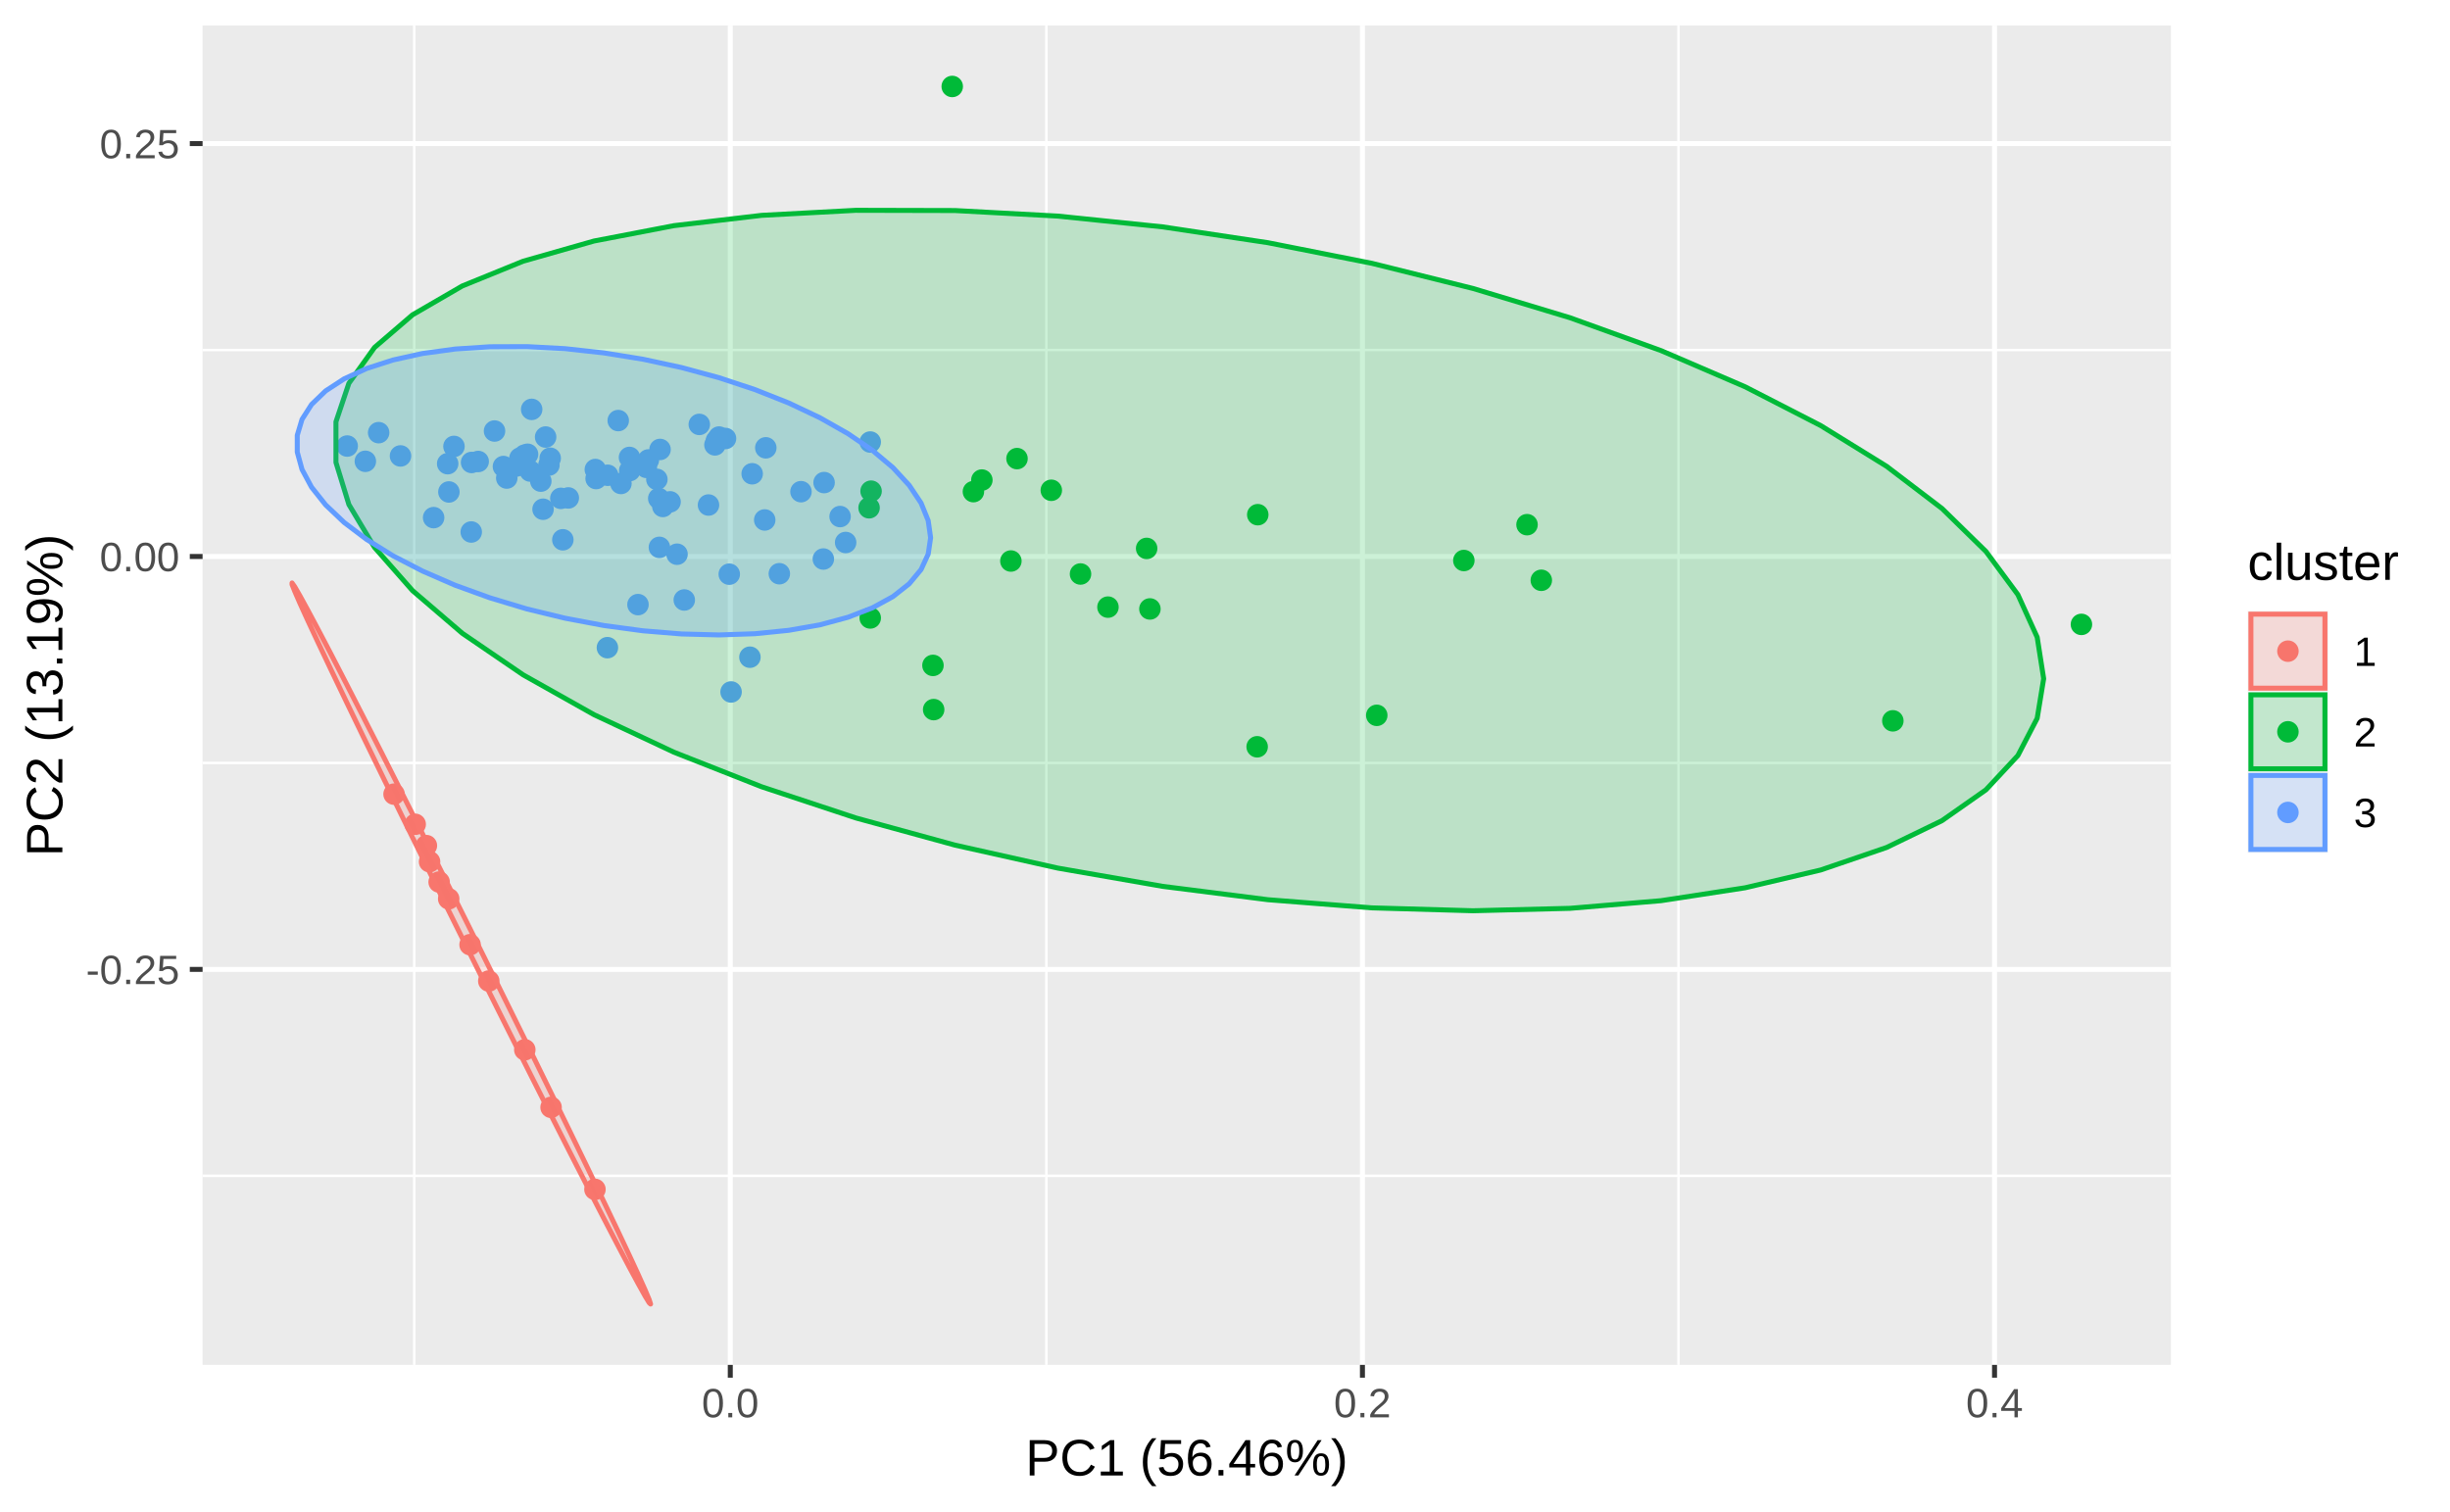
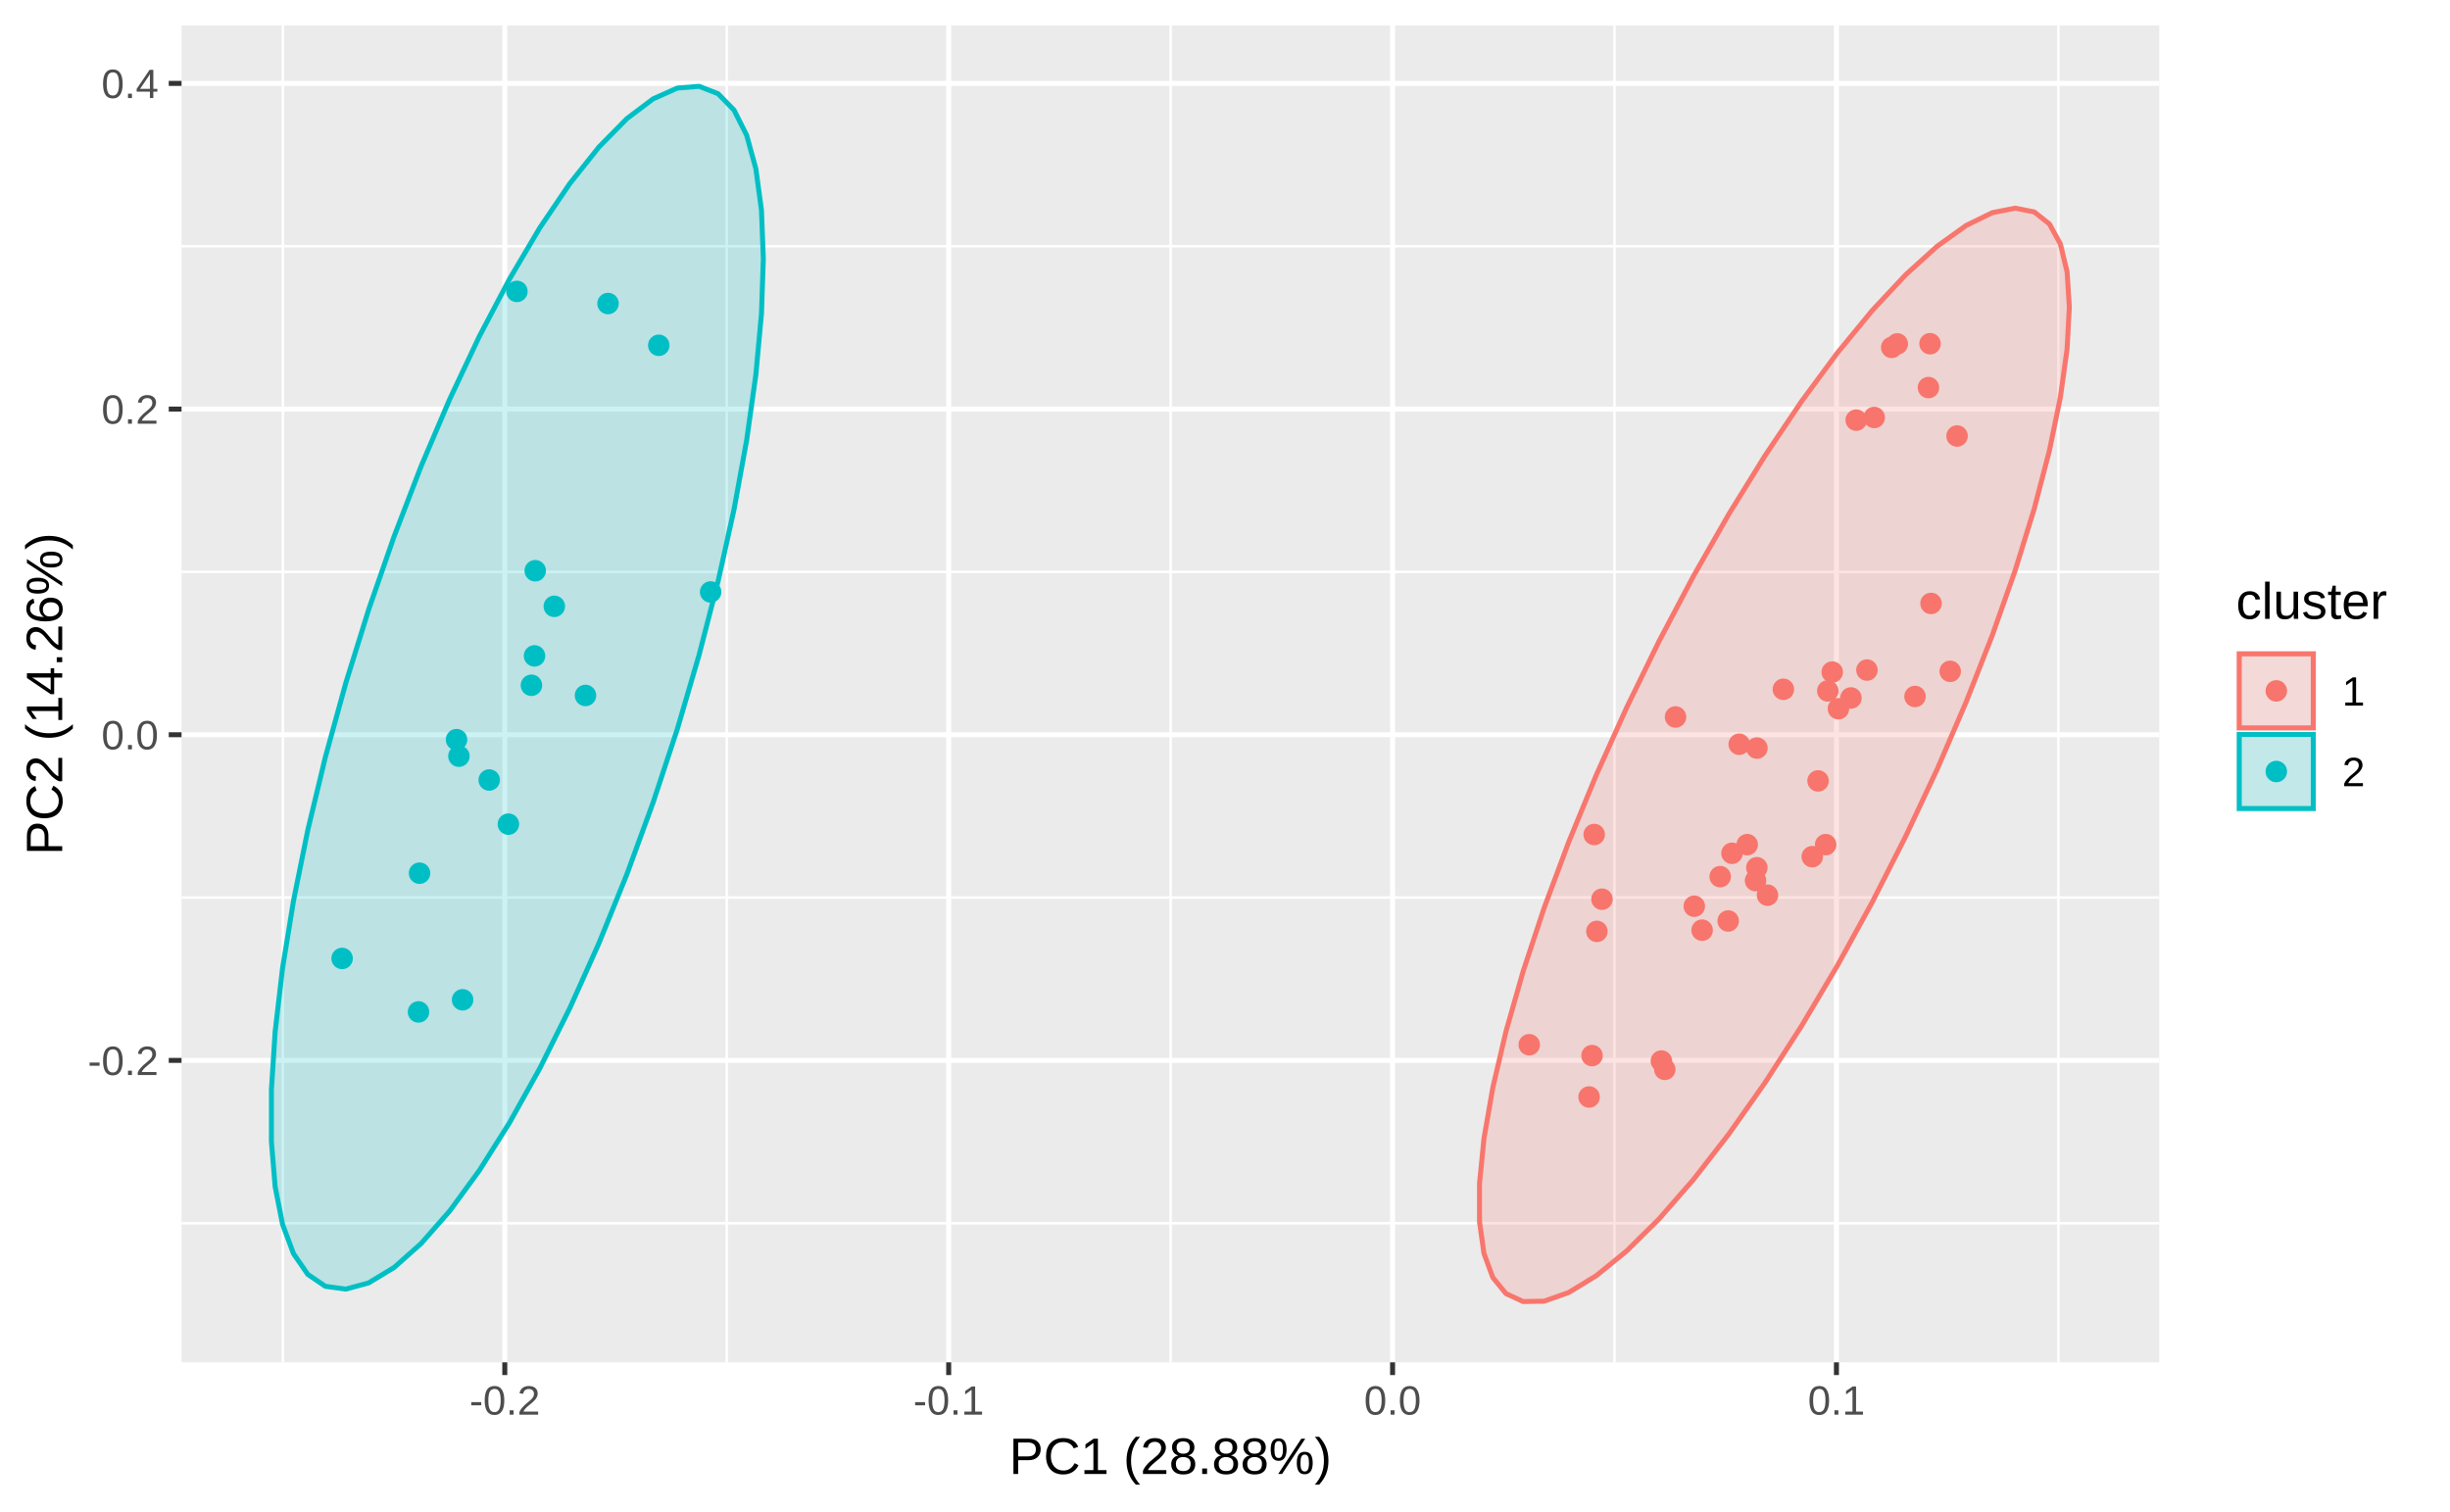
<svg xmlns="http://www.w3.org/2000/svg" class="svglite" width="525.00pt" height="324.00pt" viewBox="0 0 525.00 324.00">
  <defs>
    <style type="text/css">
    .svglite line, .svglite polyline, .svglite polygon, .svglite path, .svglite rect, .svglite circle {
      fill: none;
      stroke: #000000;
      stroke-linecap: round;
      stroke-linejoin: round;
      stroke-miterlimit: 10.00;
    }
    .svglite text {
      white-space: pre;
    }
  </style>
  </defs>
  <rect width="100%" height="100%" style="stroke: none; fill: #FFFFFF;" />
  <defs>
    <clipPath id="cpMC4wMHw1MjUuMDB8MC4wMHwzMjQuMDA=">
      <rect x="0.00" y="0.00" width="525.00" height="324.00" />
    </clipPath>
  </defs>
  <g clip-path="url(#cpMC4wMHw1MjUuMDB8MC4wMHwzMjQuMDA=)">
-     <rect x="0.00" y="0.00" width="525.00" height="324.00" style="stroke-width: 1.07; stroke: #FFFFFF; fill: #FFFFFF;" />
+     <rect x="0" y="0.00" width="525.00" height="324.00" style="stroke-width: 1.07; stroke: #FFFFFF; fill: #FFFFFF;" />
  </g>
  <defs>
-     <clipPath id="cpNDMuNDF8NDY1LjIwfDUuNDh8MjkyLjUw">
-       <rect x="43.41" y="5.48" width="421.78" height="287.02" />
+     <clipPath id="cpMzguOTB8NDYyLjcwfDUuNDh8MjkxLjk1">
+       <rect x="38.90" y="5.48" width="423.80" height="286.47" />
    </clipPath>
  </defs>
-   <g clip-path="url(#cpNDMuNDF8NDY1LjIwfDUuNDh8MjkyLjUw)">
-     <rect x="43.41" y="5.48" width="421.78" height="287.02" style="stroke-width: 1.07; stroke: none; fill: #EBEBEB;" />
-     <polyline points="43.41,251.99 465.20,251.99 " style="stroke-width: 0.53; stroke: #FFFFFF; stroke-linecap: butt;" />
-     <polyline points="43.41,163.50 465.20,163.50 " style="stroke-width: 0.53; stroke: #FFFFFF; stroke-linecap: butt;" />
-     <polyline points="43.41,75.01 465.20,75.01 " style="stroke-width: 0.53; stroke: #FFFFFF; stroke-linecap: butt;" />
-     <polyline points="88.76,292.50 88.76,5.48 " style="stroke-width: 0.53; stroke: #FFFFFF; stroke-linecap: butt;" />
-     <polyline points="224.22,292.50 224.22,5.48 " style="stroke-width: 0.53; stroke: #FFFFFF; stroke-linecap: butt;" />
-     <polyline points="359.68,292.50 359.68,5.48 " style="stroke-width: 0.53; stroke: #FFFFFF; stroke-linecap: butt;" />
-     <polyline points="43.41,207.75 465.20,207.75 " style="stroke-width: 1.07; stroke: #FFFFFF; stroke-linecap: butt;" />
-     <polyline points="43.41,119.26 465.20,119.26 " style="stroke-width: 1.07; stroke: #FFFFFF; stroke-linecap: butt;" />
-     <polyline points="43.41,30.77 465.20,30.77 " style="stroke-width: 1.07; stroke: #FFFFFF; stroke-linecap: butt;" />
-     <polyline points="156.49,292.50 156.49,5.48 " style="stroke-width: 1.07; stroke: #FFFFFF; stroke-linecap: butt;" />
-     <polyline points="291.95,292.50 291.95,5.48 " style="stroke-width: 1.07; stroke: #FFFFFF; stroke-linecap: butt;" />
-     <polyline points="427.40,292.50 427.40,5.48 " style="stroke-width: 1.07; stroke: #FFFFFF; stroke-linecap: butt;" />
-     <circle cx="127.49" cy="254.89" r="1.95" style="stroke-width: 0.71; stroke: #F8766D; fill: #F8766D;" />
-     <circle cx="118.09" cy="237.31" r="1.95" style="stroke-width: 0.71; stroke: #F8766D; fill: #F8766D;" />
-     <circle cx="112.46" cy="224.97" r="1.95" style="stroke-width: 0.71; stroke: #F8766D; fill: #F8766D;" />
-     <circle cx="204.05" cy="18.53" r="1.95" style="stroke-width: 0.71; stroke: #00BA38; fill: #00BA38;" />
-     <circle cx="104.74" cy="210.24" r="1.95" style="stroke-width: 0.71; stroke: #F8766D; fill: #F8766D;" />
-     <circle cx="186.48" cy="94.73" r="1.95" style="stroke-width: 0.71; stroke: #619CFF; fill: #619CFF;" />
-     <circle cx="100.73" cy="202.45" r="1.95" style="stroke-width: 0.71; stroke: #F8766D; fill: #F8766D;" />
-     <circle cx="138.51" cy="100.16" r="1.95" style="stroke-width: 0.71; stroke: #619CFF; fill: #619CFF;" />
-     <circle cx="327.22" cy="112.44" r="1.95" style="stroke-width: 0.71; stroke: #00BA38; fill: #00BA38;" />
-     <circle cx="96.15" cy="192.62" r="1.95" style="stroke-width: 0.71; stroke: #F8766D; fill: #F8766D;" />
-     <circle cx="237.42" cy="130.11" r="1.95" style="stroke-width: 0.71; stroke: #00BA38; fill: #00BA38;" />
-     <circle cx="94.10" cy="189.02" r="1.95" style="stroke-width: 0.71; stroke: #F8766D; fill: #F8766D;" />
-     <circle cx="140.76" cy="102.73" r="1.95" style="stroke-width: 0.71; stroke: #619CFF; fill: #619CFF;" />
-     <circle cx="92.05" cy="184.67" r="1.95" style="stroke-width: 0.71; stroke: #F8766D; fill: #F8766D;" />
-     <circle cx="231.54" cy="123.01" r="1.95" style="stroke-width: 0.71; stroke: #00BA38; fill: #00BA38;" />
-     <circle cx="91.37" cy="181.22" r="1.95" style="stroke-width: 0.71; stroke: #F8766D; fill: #F8766D;" />
-     <circle cx="145.08" cy="118.77" r="1.95" style="stroke-width: 0.71; stroke: #619CFF; fill: #619CFF;" />
-     <circle cx="186.48" cy="132.43" r="1.95" style="stroke-width: 0.71; stroke: #00BA38; fill: #00BA38;" />
-     <circle cx="88.97" cy="176.65" r="1.95" style="stroke-width: 0.71; stroke: #F8766D; fill: #F8766D;" />
-     <circle cx="134.94" cy="100.85" r="1.95" style="stroke-width: 0.71; stroke: #619CFF; fill: #619CFF;" />
-     <circle cx="127.57" cy="100.62" r="1.95" style="stroke-width: 0.71; stroke: #619CFF; fill: #619CFF;" />
-     <circle cx="153.20" cy="95.34" r="1.95" style="stroke-width: 0.71; stroke: #619CFF; fill: #619CFF;" />
-     <circle cx="127.74" cy="102.56" r="1.95" style="stroke-width: 0.71; stroke: #619CFF; fill: #619CFF;" />
-     <circle cx="113.93" cy="87.73" r="1.95" style="stroke-width: 0.71; stroke: #619CFF; fill: #619CFF;" />
-     <circle cx="113.62" cy="100.95" r="1.95" style="stroke-width: 0.71; stroke: #619CFF; fill: #619CFF;" />
-     <circle cx="269.39" cy="160.04" r="1.95" style="stroke-width: 0.71; stroke: #00BA38; fill: #00BA38;" />
-     <circle cx="117.90" cy="98.20" r="1.95" style="stroke-width: 0.71; stroke: #619CFF; fill: #619CFF;" />
-     <circle cx="141.44" cy="96.32" r="1.95" style="stroke-width: 0.71; stroke: #619CFF; fill: #619CFF;" />
-     <circle cx="156.66" cy="148.29" r="1.95" style="stroke-width: 0.71; stroke: #619CFF; fill: #619CFF;" />
-     <circle cx="141.30" cy="117.30" r="1.95" style="stroke-width: 0.71; stroke: #619CFF; fill: #619CFF;" />
-     <circle cx="210.40" cy="102.88" r="1.95" style="stroke-width: 0.71; stroke: #00BA38; fill: #00BA38;" />
-     <circle cx="112.39" cy="97.55" r="1.95" style="stroke-width: 0.71; stroke: #619CFF; fill: #619CFF;" />
-     <circle cx="84.44" cy="170.19" r="1.95" style="stroke-width: 0.71; stroke: #F8766D; fill: #F8766D;" />
-     <circle cx="200.07" cy="152.07" r="1.95" style="stroke-width: 0.71; stroke: #00BA38; fill: #00BA38;" />
-     <circle cx="110.62" cy="99.88" r="1.95" style="stroke-width: 0.71; stroke: #619CFF; fill: #619CFF;" />
-     <circle cx="149.85" cy="90.95" r="1.95" style="stroke-width: 0.71; stroke: #619CFF; fill: #619CFF;" />
-     <circle cx="108.59" cy="102.45" r="1.95" style="stroke-width: 0.71; stroke: #619CFF; fill: #619CFF;" />
-     <circle cx="116.92" cy="93.66" r="1.95" style="stroke-width: 0.71; stroke: #619CFF; fill: #619CFF;" />
-     <circle cx="446.02" cy="133.81" r="1.95" style="stroke-width: 0.71; stroke: #00BA38; fill: #00BA38;" />
-     <circle cx="116.37" cy="109.13" r="1.95" style="stroke-width: 0.71; stroke: #619CFF; fill: #619CFF;" />
-     <circle cx="186.66" cy="105.26" r="1.95" style="stroke-width: 0.71; stroke: #00BA38; fill: #00BA38;" />
-     <circle cx="181.21" cy="116.26" r="1.95" style="stroke-width: 0.71; stroke: #619CFF; fill: #619CFF;" />
-     <circle cx="113.05" cy="97.35" r="1.95" style="stroke-width: 0.71; stroke: #619CFF; fill: #619CFF;" />
-     <circle cx="161.18" cy="101.53" r="1.95" style="stroke-width: 0.71; stroke: #619CFF; fill: #619CFF;" />
-     <circle cx="78.29" cy="98.86" r="1.95" style="stroke-width: 0.71; stroke: #619CFF; fill: #619CFF;" />
-     <circle cx="100.98" cy="114.01" r="1.95" style="stroke-width: 0.71; stroke: #619CFF; fill: #619CFF;" />
-     <circle cx="155.47" cy="93.97" r="1.95" style="stroke-width: 0.71; stroke: #619CFF; fill: #619CFF;" />
-     <circle cx="92.92" cy="110.93" r="1.95" style="stroke-width: 0.71; stroke: #619CFF; fill: #619CFF;" />
-     <circle cx="313.68" cy="120.12" r="1.95" style="stroke-width: 0.71; stroke: #00BA38; fill: #00BA38;" />
-     <circle cx="120.61" cy="115.68" r="1.95" style="stroke-width: 0.71; stroke: #619CFF; fill: #619CFF;" />
-     <circle cx="136.71" cy="129.57" r="1.95" style="stroke-width: 0.71; stroke: #619CFF; fill: #619CFF;" />
-     <circle cx="216.62" cy="120.23" r="1.95" style="stroke-width: 0.71; stroke: #00BA38; fill: #00BA38;" />
-     <circle cx="120.18" cy="106.80" r="1.95" style="stroke-width: 0.71; stroke: #619CFF; fill: #619CFF;" />
-     <circle cx="151.82" cy="108.23" r="1.95" style="stroke-width: 0.71; stroke: #619CFF; fill: #619CFF;" />
-     <circle cx="295.02" cy="153.30" r="1.95" style="stroke-width: 0.71; stroke: #00BA38; fill: #00BA38;" />
-     <circle cx="176.43" cy="119.80" r="1.95" style="stroke-width: 0.71; stroke: #619CFF; fill: #619CFF;" />
-     <circle cx="141.16" cy="106.83" r="1.95" style="stroke-width: 0.71; stroke: #619CFF; fill: #619CFF;" />
-     <circle cx="115.89" cy="103.11" r="1.95" style="stroke-width: 0.71; stroke: #619CFF; fill: #619CFF;" />
-     <circle cx="134.89" cy="98.03" r="1.95" style="stroke-width: 0.71; stroke: #619CFF; fill: #619CFF;" />
-     <circle cx="95.93" cy="99.37" r="1.95" style="stroke-width: 0.71; stroke: #619CFF; fill: #619CFF;" />
-     <circle cx="217.93" cy="98.28" r="1.95" style="stroke-width: 0.71; stroke: #00BA38; fill: #00BA38;" />
-     <circle cx="164.10" cy="95.97" r="1.95" style="stroke-width: 0.71; stroke: #619CFF; fill: #619CFF;" />
-     <circle cx="102.47" cy="98.90" r="1.95" style="stroke-width: 0.71; stroke: #619CFF; fill: #619CFF;" />
-     <circle cx="199.92" cy="142.60" r="1.95" style="stroke-width: 0.71; stroke: #00BA38; fill: #00BA38;" />
-     <circle cx="143.59" cy="107.55" r="1.95" style="stroke-width: 0.71; stroke: #619CFF; fill: #619CFF;" />
-     <circle cx="138.94" cy="98.57" r="1.95" style="stroke-width: 0.71; stroke: #619CFF; fill: #619CFF;" />
-     <circle cx="225.28" cy="105.07" r="1.95" style="stroke-width: 0.71; stroke: #00BA38; fill: #00BA38;" />
-     <circle cx="111.42" cy="98.18" r="1.95" style="stroke-width: 0.71; stroke: #619CFF; fill: #619CFF;" />
-     <circle cx="132.48" cy="90.13" r="1.95" style="stroke-width: 0.71; stroke: #619CFF; fill: #619CFF;" />
-     <circle cx="153.52" cy="94.41" r="1.95" style="stroke-width: 0.71; stroke: #619CFF; fill: #619CFF;" />
-     <circle cx="171.64" cy="105.37" r="1.95" style="stroke-width: 0.71; stroke: #619CFF; fill: #619CFF;" />
-     <circle cx="133.06" cy="103.61" r="1.95" style="stroke-width: 0.71; stroke: #619CFF; fill: #619CFF;" />
-     <circle cx="176.59" cy="103.42" r="1.95" style="stroke-width: 0.71; stroke: #619CFF; fill: #619CFF;" />
-     <circle cx="160.70" cy="140.84" r="1.95" style="stroke-width: 0.71; stroke: #619CFF; fill: #619CFF;" />
-     <circle cx="96.19" cy="105.43" r="1.95" style="stroke-width: 0.71; stroke: #619CFF; fill: #619CFF;" />
-     <circle cx="186.23" cy="108.82" r="1.95" style="stroke-width: 0.71; stroke: #00BA38; fill: #00BA38;" />
-     <circle cx="180.02" cy="110.70" r="1.95" style="stroke-width: 0.71; stroke: #619CFF; fill: #619CFF;" />
-     <circle cx="146.63" cy="128.58" r="1.95" style="stroke-width: 0.71; stroke: #619CFF; fill: #619CFF;" />
-     <circle cx="330.28" cy="124.36" r="1.95" style="stroke-width: 0.71; stroke: #00BA38; fill: #00BA38;" />
-     <circle cx="85.82" cy="97.71" r="1.95" style="stroke-width: 0.71; stroke: #619CFF; fill: #619CFF;" />
-     <circle cx="245.71" cy="117.53" r="1.95" style="stroke-width: 0.71; stroke: #00BA38; fill: #00BA38;" />
-     <circle cx="142.04" cy="108.54" r="1.95" style="stroke-width: 0.71; stroke: #619CFF; fill: #619CFF;" />
-     <circle cx="154.08" cy="93.66" r="1.95" style="stroke-width: 0.71; stroke: #619CFF; fill: #619CFF;" />
-     <circle cx="156.27" cy="123.05" r="1.95" style="stroke-width: 0.71; stroke: #619CFF; fill: #619CFF;" />
-     <circle cx="167.00" cy="122.95" r="1.95" style="stroke-width: 0.71; stroke: #619CFF; fill: #619CFF;" />
-     <circle cx="107.88" cy="99.98" r="1.95" style="stroke-width: 0.71; stroke: #619CFF; fill: #619CFF;" />
-     <circle cx="246.41" cy="130.50" r="1.95" style="stroke-width: 0.71; stroke: #00BA38; fill: #00BA38;" />
-     <circle cx="101.05" cy="99.11" r="1.95" style="stroke-width: 0.71; stroke: #619CFF; fill: #619CFF;" />
-     <circle cx="97.28" cy="95.67" r="1.95" style="stroke-width: 0.71; stroke: #619CFF; fill: #619CFF;" />
-     <circle cx="405.61" cy="154.48" r="1.95" style="stroke-width: 0.71; stroke: #00BA38; fill: #00BA38;" />
-     <circle cx="269.52" cy="110.30" r="1.95" style="stroke-width: 0.71; stroke: #00BA38; fill: #00BA38;" />
-     <circle cx="81.14" cy="92.72" r="1.95" style="stroke-width: 0.71; stroke: #619CFF; fill: #619CFF;" />
-     <circle cx="130.16" cy="138.80" r="1.95" style="stroke-width: 0.71; stroke: #619CFF; fill: #619CFF;" />
-     <circle cx="117.63" cy="99.66" r="1.95" style="stroke-width: 0.71; stroke: #619CFF; fill: #619CFF;" />
-     <circle cx="130.22" cy="101.85" r="1.95" style="stroke-width: 0.71; stroke: #619CFF; fill: #619CFF;" />
-     <circle cx="121.78" cy="106.71" r="1.95" style="stroke-width: 0.71; stroke: #619CFF; fill: #619CFF;" />
-     <circle cx="163.87" cy="111.43" r="1.95" style="stroke-width: 0.71; stroke: #619CFF; fill: #619CFF;" />
-     <circle cx="105.97" cy="92.37" r="1.95" style="stroke-width: 0.71; stroke: #619CFF; fill: #619CFF;" />
-     <circle cx="74.40" cy="95.59" r="1.95" style="stroke-width: 0.71; stroke: #619CFF; fill: #619CFF;" />
-     <circle cx="208.59" cy="105.36" r="1.95" style="stroke-width: 0.71; stroke: #00BA38; fill: #00BA38;" />
-     <polygon points="139.41,279.46 139.12,278.54 138.25,276.47 136.82,273.28 134.84,269.00 132.35,263.72 129.38,257.50 125.98,250.44 122.20,242.65 118.10,234.25 113.74,225.36 109.19,216.13 104.51,206.68 99.78,197.16 95.06,187.72 90.44,178.50 85.97,169.63 81.74,161.27 77.79,153.52 74.20,146.51 71.01,140.34 68.27,135.11 66.03,130.90 64.32,127.77 63.17,125.77 62.58,124.93 62.58,125.26 63.17,126.75 64.32,129.39 66.03,133.13 68.27,137.92 71.01,143.69 74.20,150.34 77.79,157.77 81.74,165.88 85.97,174.54 90.44,183.62 95.06,192.99 99.78,202.49 104.51,211.98 109.19,221.33 113.74,230.39 118.10,239.02 122.20,247.10 125.98,254.49 129.38,261.09 132.35,266.80 134.84,271.53 136.82,275.20 138.25,277.77 139.12,279.20 139.41,279.46 " style="stroke-width: 1.07; stroke: #F8766D; fill: #F8766D; fill-opacity: 0.20;" />
-     <polygon points="437.93,145.44 436.54,136.56 432.40,127.43 425.56,118.18 416.14,108.97 404.27,99.93 390.13,91.19 373.94,82.88 355.95,75.14 336.42,68.09 315.65,61.82 293.97,56.43 271.68,52.01 249.14,48.62 226.69,46.31 204.66,45.12 183.40,45.07 163.21,46.15 144.41,48.36 127.29,51.65 112.10,55.98 99.07,61.28 88.40,67.47 80.26,74.46 74.76,82.14 71.99,90.39 71.99,99.10 74.76,108.12 80.26,117.32 88.40,126.57 99.07,135.72 112.10,144.62 127.29,153.16 144.41,161.20 163.21,168.61 183.40,175.29 204.66,181.12 226.69,186.04 249.14,189.95 271.68,192.81 293.97,194.56 315.65,195.18 336.42,194.66 355.95,193.02 373.94,190.26 390.13,186.45 404.27,181.62 416.14,175.87 425.56,169.26 432.40,161.92 436.54,153.93 437.93,145.44 " style="stroke-width: 1.07; stroke: #00BA38; fill: #00BA38; fill-opacity: 0.20;" />
-     <polygon points="199.42,115.24 198.90,111.57 197.37,107.80 194.83,104.00 191.34,100.21 186.93,96.50 181.69,92.92 175.69,89.52 169.01,86.36 161.77,83.49 154.07,80.94 146.02,78.76 137.76,76.98 129.40,75.63 121.07,74.72 112.90,74.28 105.02,74.31 97.53,74.80 90.56,75.75 84.21,77.15 78.57,78.97 73.74,81.19 69.78,83.77 66.76,86.68 64.72,89.87 63.70,93.28 63.70,96.88 64.72,100.61 66.76,104.40 69.78,108.20 73.74,111.96 78.57,115.61 84.21,119.11 90.56,122.39 97.53,125.42 105.02,128.13 112.90,130.50 121.07,132.48 129.40,134.05 137.76,135.18 146.02,135.86 154.07,136.07 161.77,135.81 169.01,135.08 175.69,133.91 181.69,132.29 186.93,130.27 191.34,127.86 194.83,125.11 197.37,122.06 198.90,118.75 199.42,115.24 " style="stroke-width: 1.07; stroke: #619CFF; fill: #619CFF; fill-opacity: 0.20;" />
+   <g clip-path="url(#cpMzguOTB8NDYyLjcwfDUuNDh8MjkxLjk1)">
+     <rect x="38.90" y="5.48" width="423.80" height="286.47" style="stroke-width: 1.07; stroke: none; fill: #EBEBEB;" />
+     <polyline points="38.90,262.15 462.70,262.15 " style="stroke-width: 0.53; stroke: #FFFFFF; stroke-linecap: butt;" />
+     <polyline points="38.90,192.35 462.70,192.35 " style="stroke-width: 0.53; stroke: #FFFFFF; stroke-linecap: butt;" />
+     <polyline points="38.90,122.56 462.70,122.56 " style="stroke-width: 0.53; stroke: #FFFFFF; stroke-linecap: butt;" />
+     <polyline points="38.90,52.77 462.70,52.77 " style="stroke-width: 0.53; stroke: #FFFFFF; stroke-linecap: butt;" />
+     <polyline points="60.61,291.95 60.61,5.48 " style="stroke-width: 0.53; stroke: #FFFFFF; stroke-linecap: butt;" />
+     <polyline points="155.73,291.95 155.73,5.48 " style="stroke-width: 0.53; stroke: #FFFFFF; stroke-linecap: butt;" />
+     <polyline points="250.85,291.95 250.85,5.48 " style="stroke-width: 0.53; stroke: #FFFFFF; stroke-linecap: butt;" />
+     <polyline points="345.96,291.95 345.96,5.48 " style="stroke-width: 0.53; stroke: #FFFFFF; stroke-linecap: butt;" />
+     <polyline points="441.08,291.95 441.08,5.48 " style="stroke-width: 0.53; stroke: #FFFFFF; stroke-linecap: butt;" />
+     <polyline points="38.90,227.25 462.70,227.25 " style="stroke-width: 1.07; stroke: #FFFFFF; stroke-linecap: butt;" />
+     <polyline points="38.90,157.46 462.70,157.46 " style="stroke-width: 1.07; stroke: #FFFFFF; stroke-linecap: butt;" />
+     <polyline points="38.90,87.67 462.70,87.67 " style="stroke-width: 1.07; stroke: #FFFFFF; stroke-linecap: butt;" />
+     <polyline points="38.90,17.87 462.70,17.87 " style="stroke-width: 1.07; stroke: #FFFFFF; stroke-linecap: butt;" />
+     <polyline points="108.17,291.95 108.17,5.48 " style="stroke-width: 1.07; stroke: #FFFFFF; stroke-linecap: butt;" />
+     <polyline points="203.29,291.95 203.29,5.48 " style="stroke-width: 1.07; stroke: #FFFFFF; stroke-linecap: butt;" />
+     <polyline points="298.41,291.95 298.41,5.48 " style="stroke-width: 1.07; stroke: #FFFFFF; stroke-linecap: butt;" />
+     <polyline points="393.52,291.95 393.52,5.48 " style="stroke-width: 1.07; stroke: #FFFFFF; stroke-linecap: butt;" />
+     <circle cx="382.15" cy="147.72" r="1.95" style="stroke-width: 0.71; stroke: #F8766D; fill: #F8766D;" />
+     <circle cx="413.79" cy="129.32" r="1.95" style="stroke-width: 0.71; stroke: #F8766D; fill: #F8766D;" />
+     <circle cx="393.95" cy="151.88" r="1.95" style="stroke-width: 0.71; stroke: #F8766D; fill: #F8766D;" />
+     <circle cx="410.36" cy="149.26" r="1.95" style="stroke-width: 0.71; stroke: #F8766D; fill: #F8766D;" />
+     <circle cx="114.54" cy="140.56" r="1.95" style="stroke-width: 0.71; stroke: #00BFC4; fill: #00BFC4;" />
+     <circle cx="114.69" cy="122.31" r="1.95" style="stroke-width: 0.71; stroke: #00BFC4; fill: #00BFC4;" />
+     <circle cx="396.63" cy="149.58" r="1.95" style="stroke-width: 0.71; stroke: #F8766D; fill: #F8766D;" />
+     <circle cx="392.62" cy="144.03" r="1.95" style="stroke-width: 0.71; stroke: #F8766D; fill: #F8766D;" />
+     <circle cx="118.78" cy="129.94" r="1.95" style="stroke-width: 0.71; stroke: #00BFC4; fill: #00BFC4;" />
+     <circle cx="417.90" cy="143.87" r="1.95" style="stroke-width: 0.71; stroke: #F8766D; fill: #F8766D;" />
+     <circle cx="359.04" cy="153.65" r="1.95" style="stroke-width: 0.71; stroke: #F8766D; fill: #F8766D;" />
+     <circle cx="400.06" cy="143.60" r="1.95" style="stroke-width: 0.71; stroke: #F8766D; fill: #F8766D;" />
+     <circle cx="152.28" cy="126.86" r="1.95" style="stroke-width: 0.71; stroke: #00BFC4; fill: #00BFC4;" />
+     <circle cx="391.67" cy="148.07" r="1.95" style="stroke-width: 0.71; stroke: #F8766D; fill: #F8766D;" />
+     <circle cx="125.46" cy="149.04" r="1.95" style="stroke-width: 0.71; stroke: #00BFC4; fill: #00BFC4;" />
+     <circle cx="113.88" cy="146.86" r="1.95" style="stroke-width: 0.71; stroke: #00BFC4; fill: #00BFC4;" />
+     <circle cx="391.21" cy="181.01" r="1.95" style="stroke-width: 0.71; stroke: #F8766D; fill: #F8766D;" />
+     <circle cx="389.58" cy="167.35" r="1.95" style="stroke-width: 0.71; stroke: #F8766D; fill: #F8766D;" />
+     <circle cx="376.49" cy="160.32" r="1.95" style="stroke-width: 0.71; stroke: #F8766D; fill: #F8766D;" />
+     <circle cx="372.69" cy="159.50" r="1.95" style="stroke-width: 0.71; stroke: #F8766D; fill: #F8766D;" />
+     <circle cx="341.61" cy="178.84" r="1.95" style="stroke-width: 0.71; stroke: #F8766D; fill: #F8766D;" />
+     <circle cx="374.40" cy="181.01" r="1.95" style="stroke-width: 0.71; stroke: #F8766D; fill: #F8766D;" />
+     <circle cx="413.58" cy="73.66" r="1.95" style="stroke-width: 0.71; stroke: #F8766D; fill: #F8766D;" />
+     <circle cx="401.62" cy="89.47" r="1.95" style="stroke-width: 0.71; stroke: #F8766D; fill: #F8766D;" />
+     <circle cx="97.83" cy="158.51" r="1.95" style="stroke-width: 0.71; stroke: #00BFC4; fill: #00BFC4;" />
+     <circle cx="130.29" cy="65.05" r="1.95" style="stroke-width: 0.71; stroke: #00BFC4; fill: #00BFC4;" />
+     <circle cx="419.37" cy="93.44" r="1.95" style="stroke-width: 0.71; stroke: #F8766D; fill: #F8766D;" />
+     <circle cx="406.56" cy="73.70" r="1.95" style="stroke-width: 0.71; stroke: #F8766D; fill: #F8766D;" />
+     <circle cx="110.77" cy="62.45" r="1.95" style="stroke-width: 0.71; stroke: #00BFC4; fill: #00BFC4;" />
+     <circle cx="405.37" cy="74.45" r="1.95" style="stroke-width: 0.71; stroke: #F8766D; fill: #F8766D;" />
+     <circle cx="413.24" cy="83.06" r="1.95" style="stroke-width: 0.71; stroke: #F8766D; fill: #F8766D;" />
+     <circle cx="397.76" cy="90.04" r="1.95" style="stroke-width: 0.71; stroke: #F8766D; fill: #F8766D;" />
+     <circle cx="141.17" cy="74.00" r="1.95" style="stroke-width: 0.71; stroke: #00BFC4; fill: #00BFC4;" />
+     <circle cx="368.61" cy="187.87" r="1.95" style="stroke-width: 0.71; stroke: #F8766D; fill: #F8766D;" />
+     <circle cx="378.75" cy="191.84" r="1.95" style="stroke-width: 0.71; stroke: #F8766D; fill: #F8766D;" />
+     <circle cx="342.19" cy="199.60" r="1.95" style="stroke-width: 0.71; stroke: #F8766D; fill: #F8766D;" />
+     <circle cx="370.32" cy="197.37" r="1.95" style="stroke-width: 0.71; stroke: #F8766D; fill: #F8766D;" />
+     <circle cx="343.28" cy="192.70" r="1.95" style="stroke-width: 0.71; stroke: #F8766D; fill: #F8766D;" />
+     <circle cx="98.34" cy="162.05" r="1.95" style="stroke-width: 0.71; stroke: #00BFC4; fill: #00BFC4;" />
+     <circle cx="108.94" cy="176.62" r="1.95" style="stroke-width: 0.71; stroke: #00BFC4; fill: #00BFC4;" />
+     <circle cx="371.14" cy="182.86" r="1.95" style="stroke-width: 0.71; stroke: #F8766D; fill: #F8766D;" />
+     <circle cx="376.19" cy="188.72" r="1.95" style="stroke-width: 0.71; stroke: #F8766D; fill: #F8766D;" />
+     <circle cx="364.74" cy="199.34" r="1.95" style="stroke-width: 0.71; stroke: #F8766D; fill: #F8766D;" />
+     <circle cx="104.83" cy="167.16" r="1.95" style="stroke-width: 0.71; stroke: #00BFC4; fill: #00BFC4;" />
+     <circle cx="363.06" cy="194.21" r="1.95" style="stroke-width: 0.71; stroke: #F8766D; fill: #F8766D;" />
+     <circle cx="376.47" cy="185.96" r="1.95" style="stroke-width: 0.71; stroke: #F8766D; fill: #F8766D;" />
+     <circle cx="388.34" cy="183.59" r="1.95" style="stroke-width: 0.71; stroke: #F8766D; fill: #F8766D;" />
+     <circle cx="327.70" cy="223.89" r="1.95" style="stroke-width: 0.71; stroke: #F8766D; fill: #F8766D;" />
+     <circle cx="356.74" cy="229.17" r="1.95" style="stroke-width: 0.71; stroke: #F8766D; fill: #F8766D;" />
+     <circle cx="356.01" cy="227.38" r="1.95" style="stroke-width: 0.71; stroke: #F8766D; fill: #F8766D;" />
+     <circle cx="341.15" cy="226.22" r="1.95" style="stroke-width: 0.71; stroke: #F8766D; fill: #F8766D;" />
+     <circle cx="73.31" cy="205.40" r="1.95" style="stroke-width: 0.71; stroke: #00BFC4; fill: #00BFC4;" />
+     <circle cx="340.52" cy="235.09" r="1.95" style="stroke-width: 0.71; stroke: #F8766D; fill: #F8766D;" />
+     <circle cx="89.68" cy="216.86" r="1.95" style="stroke-width: 0.71; stroke: #00BFC4; fill: #00BFC4;" />
+     <circle cx="99.13" cy="214.26" r="1.95" style="stroke-width: 0.71; stroke: #00BFC4; fill: #00BFC4;" />
+     <circle cx="89.90" cy="187.13" r="1.95" style="stroke-width: 0.71; stroke: #00BFC4; fill: #00BFC4;" />
+     <polygon points="443.43,65.79 442.95,58.26 441.52,52.30 439.16,48.00 435.91,45.42 431.81,44.61 426.92,45.58 421.33,48.31 415.12,52.76 408.37,58.87 401.20,66.53 393.71,75.64 386.01,86.06 378.23,97.63 370.47,110.17 362.86,123.50 355.52,137.40 348.55,151.68 342.05,166.11 336.14,180.48 330.89,194.56 326.39,208.15 322.71,221.04 319.90,233.03 318.00,243.94 317.04,253.61 317.04,261.89 318.00,268.65 319.90,273.79 322.71,277.23 326.39,278.93 330.89,278.85 336.14,277.00 342.05,273.40 348.55,268.11 355.52,261.21 362.86,252.81 370.47,243.02 378.23,232.01 386.01,219.93 393.71,206.97 401.20,193.33 408.37,179.21 415.12,164.83 421.33,150.41 426.92,136.15 431.81,122.29 435.91,109.03 439.16,96.56 441.52,85.09 442.95,74.78 443.43,65.79 " style="stroke-width: 1.07; stroke: #F8766D; fill: #F8766D; fill-opacity: 0.20;" />
+     <polygon points="163.57,55.45 163.17,45.03 161.97,36.16 160.00,28.98 157.29,23.59 153.87,20.08 149.80,18.50 145.14,18.87 139.95,21.19 134.33,25.42 128.35,31.50 122.10,39.34 115.68,48.81 109.19,59.78 102.72,72.07 96.38,85.51 90.25,99.88 84.44,114.98 79.02,130.56 74.09,146.40 69.72,162.25 65.96,177.88 62.89,193.05 60.54,207.52 58.96,221.08 58.16,233.52 58.16,244.66 58.96,254.32 60.54,262.36 62.89,268.66 65.96,273.11 69.72,275.66 74.09,276.27 79.02,274.92 84.44,271.64 90.25,266.48 96.38,259.50 102.72,250.83 109.19,240.59 115.68,228.94 122.10,216.05 128.35,202.12 134.33,187.36 139.95,171.99 145.14,156.25 149.80,140.37 153.87,124.60 157.29,109.18 160.00,94.33 161.97,80.29 163.17,67.26 163.57,55.45 " style="stroke-width: 1.07; stroke: #00BFC4; fill: #00BFC4; fill-opacity: 0.20;" />
  </g>
  <g clip-path="url(#cpMC4wMHw1MjUuMDB8MC4wMHwzMjQuMDA=)">
-     <text x="38.48" y="210.90" text-anchor="end" style="font-size: 8.80px;fill: #4D4D4D; font-family: &quot;Arial&quot;;" textLength="20.07px" lengthAdjust="spacingAndGlyphs">-0.25</text>
-     <text x="38.48" y="122.41" text-anchor="end" style="font-size: 8.80px;fill: #4D4D4D; font-family: &quot;Arial&quot;;" textLength="17.14px" lengthAdjust="spacingAndGlyphs">0.00</text>
-     <text x="38.48" y="33.92" text-anchor="end" style="font-size: 8.80px;fill: #4D4D4D; font-family: &quot;Arial&quot;;" textLength="17.14px" lengthAdjust="spacingAndGlyphs">0.25</text>
-     <polyline points="40.67,207.75 43.41,207.75 " style="stroke-width: 1.07; stroke: #333333; stroke-linecap: butt;" />
-     <polyline points="40.67,119.26 43.41,119.26 " style="stroke-width: 1.07; stroke: #333333; stroke-linecap: butt;" />
-     <polyline points="40.67,30.77 43.41,30.77 " style="stroke-width: 1.07; stroke: #333333; stroke-linecap: butt;" />
-     <polyline points="156.49,295.24 156.49,292.50 " style="stroke-width: 1.07; stroke: #333333; stroke-linecap: butt;" />
-     <polyline points="291.95,295.24 291.95,292.50 " style="stroke-width: 1.07; stroke: #333333; stroke-linecap: butt;" />
-     <polyline points="427.40,295.24 427.40,292.50 " style="stroke-width: 1.07; stroke: #333333; stroke-linecap: butt;" />
-     <text x="156.49" y="303.74" text-anchor="middle" style="font-size: 8.80px;fill: #4D4D4D; font-family: &quot;Arial&quot;;" textLength="12.24px" lengthAdjust="spacingAndGlyphs">0.0</text>
-     <text x="291.95" y="303.74" text-anchor="middle" style="font-size: 8.80px;fill: #4D4D4D; font-family: &quot;Arial&quot;;" textLength="12.24px" lengthAdjust="spacingAndGlyphs">0.2</text>
-     <text x="427.40" y="303.74" text-anchor="middle" style="font-size: 8.80px;fill: #4D4D4D; font-family: &quot;Arial&quot;;" textLength="12.24px" lengthAdjust="spacingAndGlyphs">0.4</text>
-     <text x="254.30" y="316.20" text-anchor="middle" style="font-size: 11.00px; font-family: &quot;Arial&quot;;" textLength="69.11px" lengthAdjust="spacingAndGlyphs">PC1 (56.46%)</text>
-     <text transform="translate(13.36,148.99) rotate(-90)" text-anchor="middle" style="font-size: 11.00px; font-family: &quot;Arial&quot;;" textLength="69.11px" lengthAdjust="spacingAndGlyphs">PC2 (13.19%)</text>
-     <rect x="476.15" y="109.75" width="43.37" height="78.47" style="stroke-width: 1.07; stroke: none; fill: #FFFFFF;" />
-     <text x="481.63" y="124.27" style="font-size: 11.00px; font-family: &quot;Arial&quot;;" textLength="32.41px" lengthAdjust="spacingAndGlyphs">cluster</text>
-     <rect x="481.63" y="130.91" width="17.28" height="17.28" style="stroke-width: 1.07; stroke: none; fill: #F2F2F2;" />
-     <circle cx="490.27" cy="139.55" r="1.95" style="stroke-width: 0.71; stroke: #F8766D; fill: #F8766D;" />
-     <rect x="482.34" y="131.62" width="15.86" height="15.86" style="stroke-width: 1.07; stroke: #F8766D; stroke-linecap: square; stroke-linejoin: miter; fill: #F8766D; fill-opacity: 0.20;" />
-     <rect x="481.63" y="148.19" width="17.28" height="17.28" style="stroke-width: 1.07; stroke: none; fill: #F2F2F2;" />
-     <circle cx="490.27" cy="156.83" r="1.95" style="stroke-width: 0.71; stroke: #00BA38; fill: #00BA38;" />
-     <rect x="482.34" y="148.90" width="15.86" height="15.86" style="stroke-width: 1.07; stroke: #00BA38; stroke-linecap: square; stroke-linejoin: miter; fill: #00BA38; fill-opacity: 0.20;" />
-     <rect x="481.63" y="165.47" width="17.28" height="17.28" style="stroke-width: 1.07; stroke: none; fill: #F2F2F2;" />
-     <circle cx="490.27" cy="174.11" r="1.95" style="stroke-width: 0.71; stroke: #619CFF; fill: #619CFF;" />
-     <rect x="482.34" y="166.18" width="15.86" height="15.86" style="stroke-width: 1.07; stroke: #619CFF; stroke-linecap: square; stroke-linejoin: miter; fill: #619CFF; fill-opacity: 0.20;" />
-     <text x="504.39" y="142.70" style="font-size: 8.80px; font-family: &quot;Arial&quot;;" textLength="4.90px" lengthAdjust="spacingAndGlyphs">1</text>
-     <text x="504.39" y="159.98" style="font-size: 8.80px; font-family: &quot;Arial&quot;;" textLength="4.90px" lengthAdjust="spacingAndGlyphs">2</text>
-     <text x="504.39" y="177.26" style="font-size: 8.80px; font-family: &quot;Arial&quot;;" textLength="4.90px" lengthAdjust="spacingAndGlyphs">3</text>
+     <text x="33.97" y="230.39" text-anchor="end" style="font-size: 8.80px;fill: #4D4D4D; font-family: &quot;Arial&quot;;" textLength="15.25px" lengthAdjust="spacingAndGlyphs">-0.2</text>
+     <text x="33.97" y="160.60" text-anchor="end" style="font-size: 8.80px;fill: #4D4D4D; font-family: &quot;Arial&quot;;" textLength="12.42px" lengthAdjust="spacingAndGlyphs">0.0</text>
+     <text x="33.97" y="90.81" text-anchor="end" style="font-size: 8.80px;fill: #4D4D4D; font-family: &quot;Arial&quot;;" textLength="12.42px" lengthAdjust="spacingAndGlyphs">0.2</text>
+     <text x="33.97" y="21.02" text-anchor="end" style="font-size: 8.80px;fill: #4D4D4D; font-family: &quot;Arial&quot;;" textLength="12.42px" lengthAdjust="spacingAndGlyphs">0.4</text>
+     <polyline points="36.16,227.25 38.90,227.25 " style="stroke-width: 1.07; stroke: #333333; stroke-linecap: butt;" />
+     <polyline points="36.16,157.46 38.90,157.46 " style="stroke-width: 1.07; stroke: #333333; stroke-linecap: butt;" />
+     <polyline points="36.16,87.67 38.90,87.67 " style="stroke-width: 1.07; stroke: #333333; stroke-linecap: butt;" />
+     <polyline points="36.16,17.87 38.90,17.87 " style="stroke-width: 1.07; stroke: #333333; stroke-linecap: butt;" />
+     <polyline points="108.17,294.69 108.17,291.95 " style="stroke-width: 1.07; stroke: #333333; stroke-linecap: butt;" />
+     <polyline points="203.29,294.69 203.29,291.95 " style="stroke-width: 1.07; stroke: #333333; stroke-linecap: butt;" />
+     <polyline points="298.41,294.69 298.41,291.95 " style="stroke-width: 1.07; stroke: #333333; stroke-linecap: butt;" />
+     <polyline points="393.52,294.69 393.52,291.95 " style="stroke-width: 1.07; stroke: #333333; stroke-linecap: butt;" />
+     <text x="108.17" y="303.17" text-anchor="middle" style="font-size: 8.80px;fill: #4D4D4D; font-family: &quot;Arial&quot;;" textLength="15.25px" lengthAdjust="spacingAndGlyphs">-0.2</text>
+     <text x="203.29" y="303.17" text-anchor="middle" style="font-size: 8.80px;fill: #4D4D4D; font-family: &quot;Arial&quot;;" textLength="15.25px" lengthAdjust="spacingAndGlyphs">-0.1</text>
+     <text x="298.41" y="303.17" text-anchor="middle" style="font-size: 8.80px;fill: #4D4D4D; font-family: &quot;Arial&quot;;" textLength="12.42px" lengthAdjust="spacingAndGlyphs">0.0</text>
+     <text x="393.52" y="303.17" text-anchor="middle" style="font-size: 8.80px;fill: #4D4D4D; font-family: &quot;Arial&quot;;" textLength="12.42px" lengthAdjust="spacingAndGlyphs">0.1</text>
+     <text x="250.80" y="315.88" text-anchor="middle" style="font-size: 11.00px; font-family: &quot;Arial&quot;;" textLength="66.61px" lengthAdjust="spacingAndGlyphs">PC1 (28.88%)</text>
+     <text transform="translate(13.33,148.71) rotate(-90)" text-anchor="middle" style="font-size: 11.00px; font-family: &quot;Arial&quot;;" textLength="66.61px" lengthAdjust="spacingAndGlyphs">PC2 (14.26%)</text>
+     <rect x="473.66" y="117.97" width="45.86" height="61.50" style="stroke-width: 1.07; stroke: none; fill: #FFFFFF;" />
+     <text x="479.14" y="132.62" style="font-size: 11.00px; font-family: &quot;Arial&quot;;" textLength="34.91px" lengthAdjust="spacingAndGlyphs">cluster</text>
+     <rect x="479.14" y="139.42" width="17.28" height="17.28" style="stroke-width: 1.07; stroke: none; fill: #F2F2F2;" />
+     <circle cx="487.78" cy="148.06" r="1.95" style="stroke-width: 0.71; stroke: #F8766D; fill: #F8766D;" />
+     <rect x="479.84" y="140.13" width="15.86" height="15.86" style="stroke-width: 1.07; stroke: #F8766D; stroke-linecap: square; stroke-linejoin: miter; fill: #F8766D; fill-opacity: 0.20;" />
+     <rect x="479.14" y="156.70" width="17.28" height="17.28" style="stroke-width: 1.07; stroke: none; fill: #F2F2F2;" />
+     <circle cx="487.78" cy="165.34" r="1.95" style="stroke-width: 0.71; stroke: #00BFC4; fill: #00BFC4;" />
+     <rect x="479.84" y="157.41" width="15.86" height="15.86" style="stroke-width: 1.07; stroke: #00BFC4; stroke-linecap: square; stroke-linejoin: miter; fill: #00BFC4; fill-opacity: 0.20;" />
+     <text x="501.89" y="151.21" style="font-size: 8.80px; font-family: &quot;Arial&quot;;" textLength="5.03px" lengthAdjust="spacingAndGlyphs">1</text>
+     <text x="501.89" y="168.49" style="font-size: 8.80px; font-family: &quot;Arial&quot;;" textLength="5.03px" lengthAdjust="spacingAndGlyphs">2</text>
  </g>
</svg>
